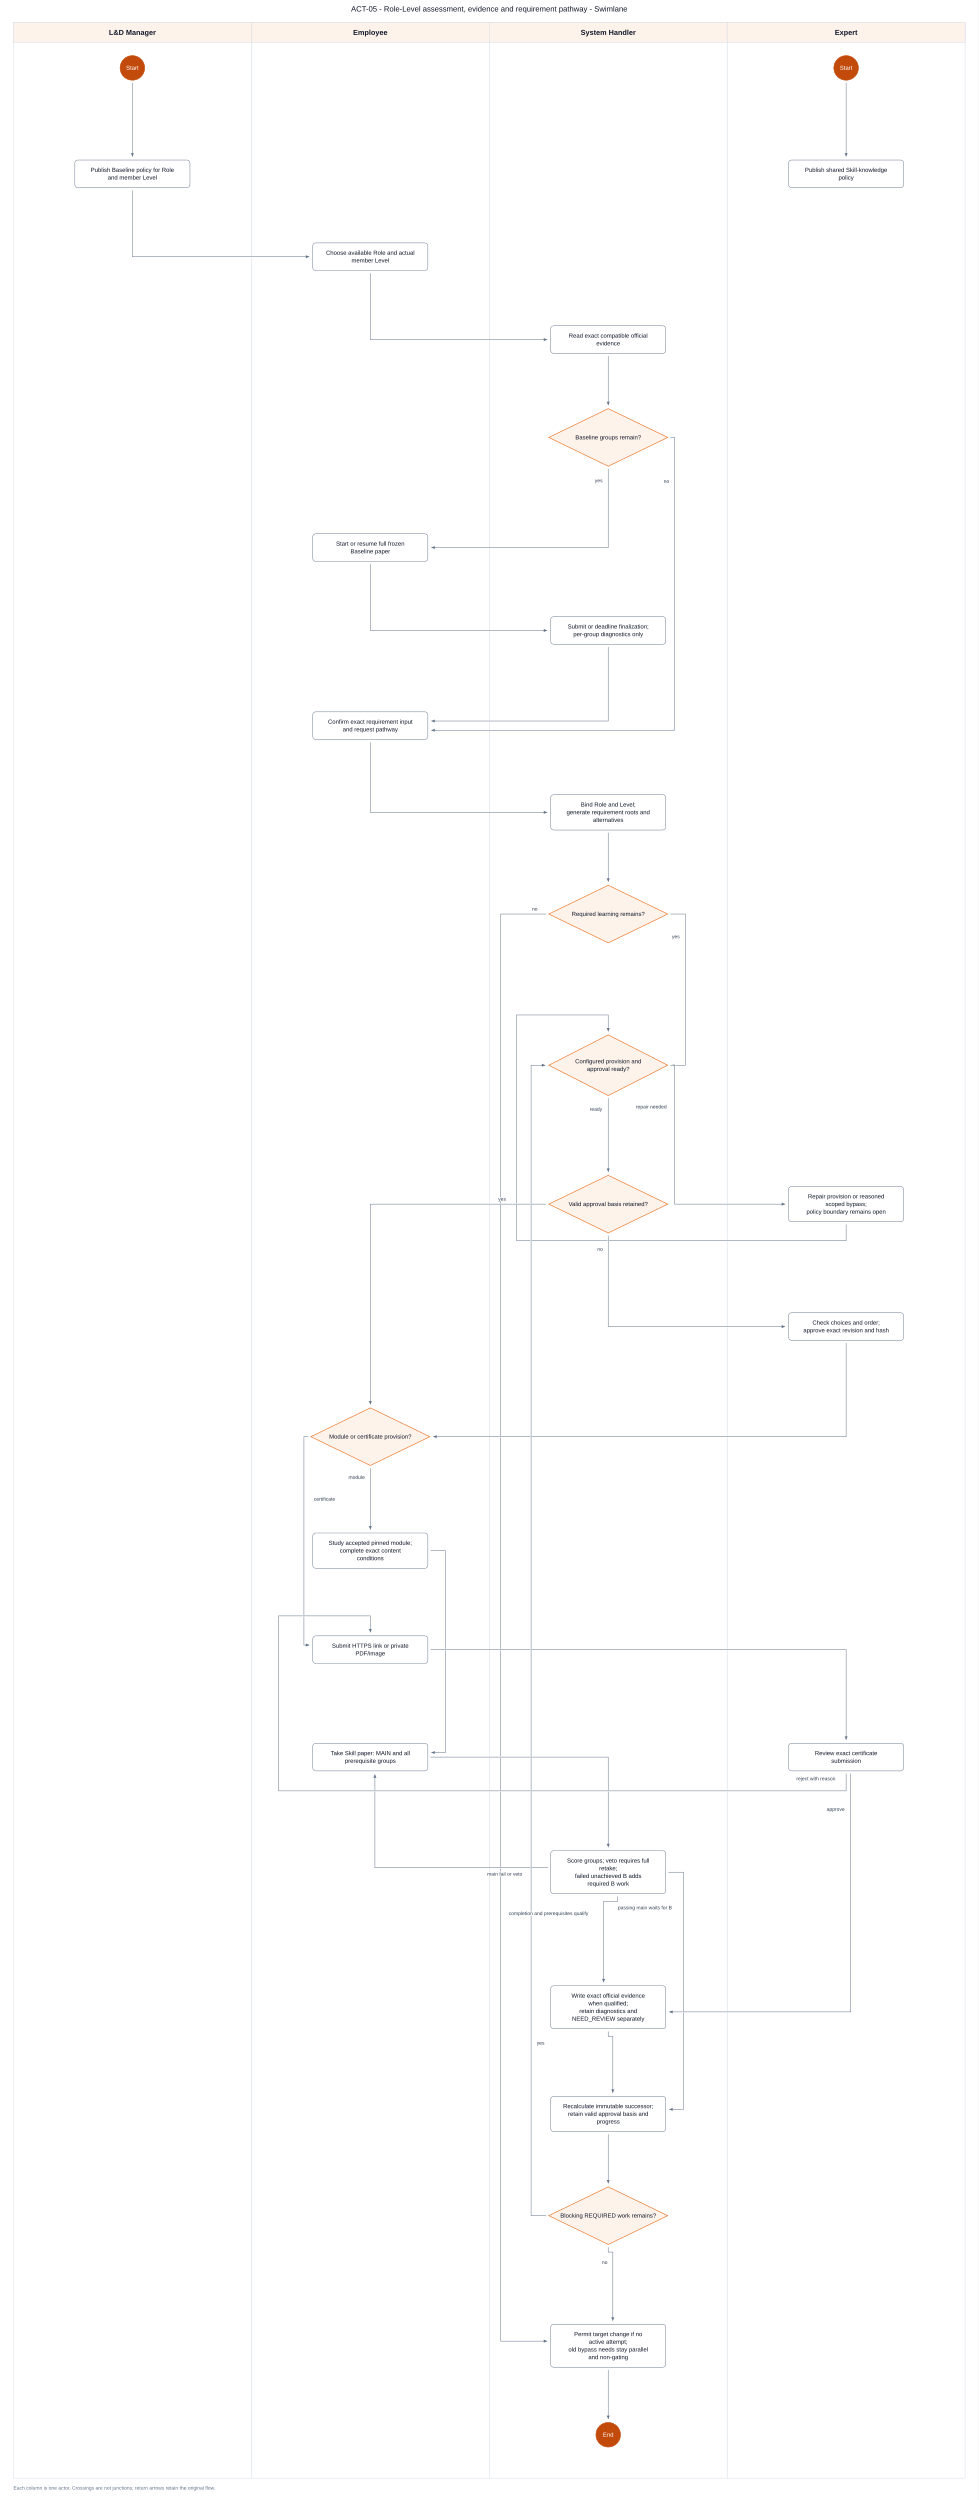
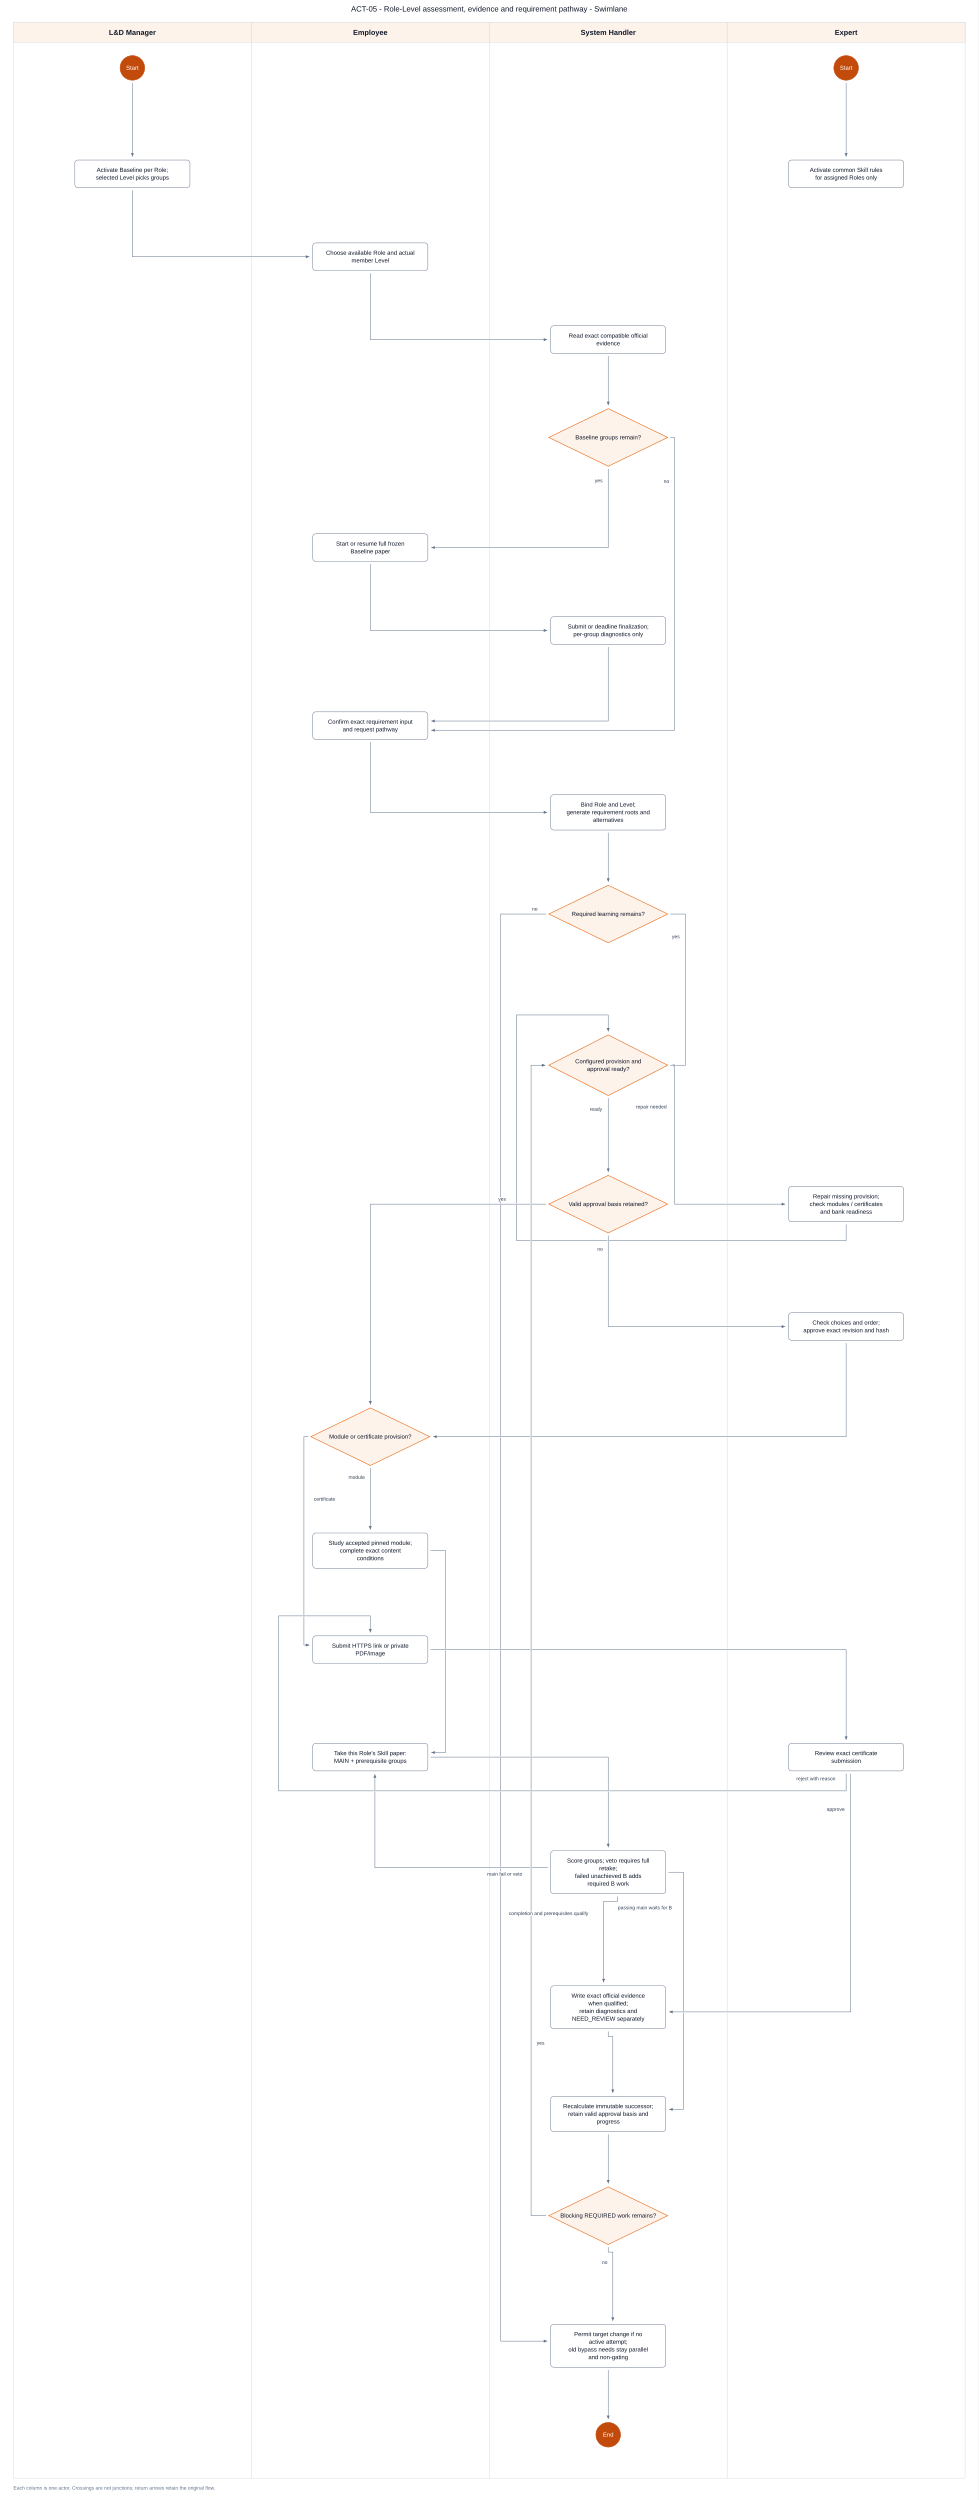
<svg xmlns="http://www.w3.org/2000/svg" width="2550" height="6515" viewBox="0 0 2550 6515" role="img" aria-labelledby="title desc">
  <rect width="100%" height="100%" fill="white" />
  <g font-family="Arial, sans-serif">
    <text x="1275" y="30" text-anchor="middle" font-size="20" fill="#0f1729">ACT-05 - Role-Level assessment, evidence and requirement pathway - Swimlane</text>
    <g data-lane="L&amp;D Manager">
      <rect x="35" y="58" width="620" height="6400" fill="white" stroke="#cbd5e1" stroke-width="1" />
      <rect x="35" y="58" width="620" height="52" fill="#fef3eb" stroke="#cbd5e1" stroke-width="1" />
      <text class="lane-header" x="345" y="91" text-anchor="middle" font-size="19" font-weight="700" fill="#0f1729">L&amp;D Manager</text>
    </g>
    <g data-lane="Employee">
      <rect x="655" y="58" width="620" height="6400" fill="white" stroke="#cbd5e1" stroke-width="1" />
      <rect x="655" y="58" width="620" height="52" fill="#fef3eb" stroke="#cbd5e1" stroke-width="1" />
      <text class="lane-header" x="965" y="91" text-anchor="middle" font-size="19" font-weight="700" fill="#0f1729">Employee</text>
    </g>
    <g data-lane="System Handler">
      <rect x="1275" y="58" width="620" height="6400" fill="white" stroke="#cbd5e1" stroke-width="1" />
      <rect x="1275" y="58" width="620" height="52" fill="#fef3eb" stroke="#cbd5e1" stroke-width="1" />
      <text class="lane-header" x="1585" y="91" text-anchor="middle" font-size="19" font-weight="700" fill="#0f1729">System Handler</text>
    </g>
    <g data-lane="Expert">
      <rect x="1895" y="58" width="620" height="6400" fill="white" stroke="#cbd5e1" stroke-width="1" />
      <rect x="1895" y="58" width="620" height="52" fill="#fef3eb" stroke="#cbd5e1" stroke-width="1" />
      <text class="lane-header" x="2205" y="91" text-anchor="middle" font-size="19" font-weight="700" fill="#0f1729">Expert</text>
    </g>
    <g class="node" data-node="start" data-original="start" data-actor="L&amp;D Manager" data-kind="terminal">
      <circle cx="345" cy="177" r="32" fill="#c24a0a" stroke="#c24a0a" stroke-width="1.5" />
      <text x="345" y="182" text-anchor="middle" font-size="15.5" fill="#ffffff">Start</text>
    </g>
    <g class="node" data-node="config" data-original="config" data-actor="L&amp;D Manager" data-kind="action">
      <rect x="195" y="417" width="300" height="72" rx="8" fill="#ffffff" stroke="#64748b" stroke-width="1.2" />
-       <text x="345" y="448" text-anchor="middle" font-size="15.5" fill="#0f1729">Publish Baseline policy for Role</text>
-       <text x="345" y="468" text-anchor="middle" font-size="15.5" fill="#0f1729">and member Level</text>
+       <text x="345" y="448" text-anchor="middle" font-size="15.5" fill="#0f1729">Activate Baseline per Role;</text>
+       <text x="345" y="468" text-anchor="middle" font-size="15.5" fill="#0f1729">selected Level picks groups</text>
    </g>
    <g class="node" data-node="skillPolicy" data-original="skillPolicy" data-actor="Expert" data-kind="action">
      <rect x="2055" y="417" width="300" height="72" rx="8" fill="#ffffff" stroke="#64748b" stroke-width="1.2" />
-       <text x="2205" y="448" text-anchor="middle" font-size="15.5" fill="#0f1729">Publish shared Skill-knowledge</text>
-       <text x="2205" y="468" text-anchor="middle" font-size="15.5" fill="#0f1729">policy</text>
+       <text x="2205" y="448" text-anchor="middle" font-size="15.5" fill="#0f1729">Activate common Skill rules</text>
+       <text x="2205" y="468" text-anchor="middle" font-size="15.5" fill="#0f1729">for assigned Roles only</text>
    </g>
    <g class="node" data-node="choose" data-original="choose" data-actor="Employee" data-kind="action">
      <rect x="815" y="633" width="300" height="72" rx="8" fill="#ffffff" stroke="#64748b" stroke-width="1.2" />
      <text x="965" y="664" text-anchor="middle" font-size="15.5" fill="#0f1729">Choose available Role and actual</text>
      <text x="965" y="684" text-anchor="middle" font-size="15.5" fill="#0f1729">member Level</text>
    </g>
    <g class="node" data-node="evidence" data-original="evidence" data-actor="System Handler" data-kind="action">
      <rect x="1435" y="849" width="300" height="72" rx="8" fill="#ffffff" stroke="#64748b" stroke-width="1.2" />
      <text x="1585" y="880" text-anchor="middle" font-size="15.5" fill="#0f1729">Read exact compatible official</text>
      <text x="1585" y="900" text-anchor="middle" font-size="15.5" fill="#0f1729">evidence</text>
    </g>
    <g class="node" data-node="need" data-original="need" data-actor="System Handler" data-kind="decision">
      <polygon points="1585,1065 1740,1140 1585,1215 1430,1140" fill="#fef3eb" stroke="#e6650f" stroke-width="1.5" />
      <text x="1585" y="1145" text-anchor="middle" font-size="15.5" fill="#0f1729">Baseline groups remain?</text>
    </g>
    <g class="node" data-node="baseline" data-original="baseline" data-actor="Employee" data-kind="action">
      <rect x="815" y="1391" width="300" height="72" rx="8" fill="#ffffff" stroke="#64748b" stroke-width="1.2" />
      <text x="965" y="1422" text-anchor="middle" font-size="15.5" fill="#0f1729">Start or resume full frozen</text>
      <text x="965" y="1442" text-anchor="middle" font-size="15.5" fill="#0f1729">Baseline paper</text>
    </g>
    <g class="node" data-node="finish" data-original="finish" data-actor="System Handler" data-kind="action">
      <rect x="1435" y="1607" width="300" height="72" rx="8" fill="#ffffff" stroke="#64748b" stroke-width="1.2" />
      <text x="1585" y="1638" text-anchor="middle" font-size="15.5" fill="#0f1729">Submit or deadline finalization;</text>
      <text x="1585" y="1658" text-anchor="middle" font-size="15.5" fill="#0f1729">per-group diagnostics only</text>
    </g>
    <g class="node" data-node="confirm" data-original="confirm" data-actor="Employee" data-kind="action">
      <rect x="815" y="1855" width="300" height="72" rx="8" fill="#ffffff" stroke="#64748b" stroke-width="1.2" />
      <text x="965" y="1886" text-anchor="middle" font-size="15.5" fill="#0f1729">Confirm exact requirement input</text>
      <text x="965" y="1906" text-anchor="middle" font-size="15.5" fill="#0f1729">and request pathway</text>
    </g>
    <g class="node" data-node="bind" data-original="bind" data-actor="System Handler" data-kind="action">
      <rect x="1435" y="2071" width="300" height="92" rx="8" fill="#ffffff" stroke="#64748b" stroke-width="1.2" />
      <text x="1585" y="2102" text-anchor="middle" font-size="15.5" fill="#0f1729">Bind Role and Level;</text>
      <text x="1585" y="2122" text-anchor="middle" font-size="15.5" fill="#0f1729">generate requirement roots and</text>
      <text x="1585" y="2142" text-anchor="middle" font-size="15.5" fill="#0f1729">alternatives</text>
    </g>
    <g class="node" data-node="review" data-original="review" data-actor="Expert" data-kind="action">
      <rect x="2055" y="3421" width="300" height="72" rx="8" fill="#ffffff" stroke="#64748b" stroke-width="1.2" />
      <text x="2205" y="3452" text-anchor="middle" font-size="15.5" fill="#0f1729">Check choices and order;</text>
      <text x="2205" y="3472" text-anchor="middle" font-size="15.5" fill="#0f1729">approve exact revision and hash</text>
    </g>
    <g class="node" data-node="admission" data-original="admission" data-actor="System Handler" data-kind="decision">
      <polygon points="1585,2697 1740,2776 1585,2855 1430,2776" fill="#fef3eb" stroke="#e6650f" stroke-width="1.5" />
      <text x="1585" y="2771" text-anchor="middle" font-size="15.5" fill="#0f1729">Configured provision and</text>
      <text x="1585" y="2791" text-anchor="middle" font-size="15.5" fill="#0f1729">approval ready?</text>
    </g>
    <g class="node" data-node="repair" data-original="repair" data-actor="Expert" data-kind="action">
      <rect x="2055" y="3092" width="300" height="92" rx="8" fill="#ffffff" stroke="#64748b" stroke-width="1.2" />
-       <text x="2205" y="3123" text-anchor="middle" font-size="15.5" fill="#0f1729">Repair provision or reasoned</text>
-       <text x="2205" y="3143" text-anchor="middle" font-size="15.5" fill="#0f1729">scoped bypass;</text>
-       <text x="2205" y="3163" text-anchor="middle" font-size="15.5" fill="#0f1729">policy boundary remains open</text>
+       <text x="2205" y="3123" text-anchor="middle" font-size="15.5" fill="#0f1729">Repair missing provision;</text>
+       <text x="2205" y="3143" text-anchor="middle" font-size="15.5" fill="#0f1729">check modules / certificates</text>
+       <text x="2205" y="3163" text-anchor="middle" font-size="15.5" fill="#0f1729">and bank readiness</text>
    </g>
    <g class="node" data-node="option" data-original="option" data-actor="Employee" data-kind="decision">
      <polygon points="965,3669 1120,3744 965,3819 810,3744" fill="#fef3eb" stroke="#e6650f" stroke-width="1.5" />
      <text x="965" y="3749" text-anchor="middle" font-size="15.5" fill="#0f1729">Module or certificate provision?</text>
    </g>
    <g class="node" data-node="learn" data-original="learn" data-actor="Employee" data-kind="action">
      <rect x="815" y="3995" width="300" height="92" rx="8" fill="#ffffff" stroke="#64748b" stroke-width="1.2" />
      <text x="965" y="4026" text-anchor="middle" font-size="15.5" fill="#0f1729">Study accepted pinned module;</text>
      <text x="965" y="4046" text-anchor="middle" font-size="15.5" fill="#0f1729">complete exact content</text>
      <text x="965" y="4066" text-anchor="middle" font-size="15.5" fill="#0f1729">conditions</text>
    </g>
    <g class="node" data-node="assess" data-original="assess" data-actor="Employee" data-kind="action">
      <rect x="815" y="4543" width="300" height="72" rx="8" fill="#ffffff" stroke="#64748b" stroke-width="1.2" />
-       <text x="965" y="4574" text-anchor="middle" font-size="15.5" fill="#0f1729">Take Skill paper: MAIN and all</text>
-       <text x="965" y="4594" text-anchor="middle" font-size="15.5" fill="#0f1729">prerequisite groups</text>
+       <text x="965" y="4574" text-anchor="middle" font-size="15.5" fill="#0f1729">Take this Role's Skill paper:</text>
+       <text x="965" y="4594" text-anchor="middle" font-size="15.5" fill="#0f1729">MAIN + prerequisite groups</text>
    </g>
    <g class="node" data-node="evaluate" data-original="evaluate" data-actor="System Handler" data-kind="action">
      <rect x="1435" y="4823" width="300" height="112" rx="8" fill="#ffffff" stroke="#64748b" stroke-width="1.2" />
      <text x="1585" y="4854" text-anchor="middle" font-size="15.5" fill="#0f1729">Score groups; veto requires full</text>
      <text x="1585" y="4874" text-anchor="middle" font-size="15.5" fill="#0f1729">retake;</text>
      <text x="1585" y="4894" text-anchor="middle" font-size="15.5" fill="#0f1729">failed unachieved B adds</text>
      <text x="1585" y="4914" text-anchor="middle" font-size="15.5" fill="#0f1729">required B work</text>
    </g>
    <g class="node" data-node="cert" data-original="cert" data-actor="Employee" data-kind="action">
      <rect x="815" y="4263" width="300" height="72" rx="8" fill="#ffffff" stroke="#64748b" stroke-width="1.2" />
      <text x="965" y="4294" text-anchor="middle" font-size="15.5" fill="#0f1729">Submit HTTPS link or private</text>
      <text x="965" y="4314" text-anchor="middle" font-size="15.5" fill="#0f1729">PDF/image</text>
    </g>
    <g class="node" data-node="certReview" data-original="certReview" data-actor="Expert" data-kind="action">
      <rect x="2055" y="4543" width="300" height="72" rx="8" fill="#ffffff" stroke="#64748b" stroke-width="1.2" />
      <text x="2205" y="4574" text-anchor="middle" font-size="15.5" fill="#0f1729">Review exact certificate</text>
      <text x="2205" y="4594" text-anchor="middle" font-size="15.5" fill="#0f1729">submission</text>
    </g>
    <g class="node" data-node="award" data-original="award" data-actor="System Handler" data-kind="action">
      <rect x="1435" y="5175" width="300" height="112" rx="8" fill="#ffffff" stroke="#64748b" stroke-width="1.2" />
      <text x="1585" y="5206" text-anchor="middle" font-size="15.5" fill="#0f1729">Write exact official evidence</text>
      <text x="1585" y="5226" text-anchor="middle" font-size="15.5" fill="#0f1729">when qualified;</text>
      <text x="1585" y="5246" text-anchor="middle" font-size="15.5" fill="#0f1729">retain diagnostics and</text>
      <text x="1585" y="5266" text-anchor="middle" font-size="15.5" fill="#0f1729">NEED_REVIEW separately</text>
    </g>
    <g class="node" data-node="recalc" data-original="recalc" data-actor="System Handler" data-kind="action">
      <rect x="1435" y="5463" width="300" height="92" rx="8" fill="#ffffff" stroke="#64748b" stroke-width="1.2" />
      <text x="1585" y="5494" text-anchor="middle" font-size="15.5" fill="#0f1729">Recalculate immutable successor;</text>
      <text x="1585" y="5514" text-anchor="middle" font-size="15.5" fill="#0f1729">retain valid approval basis and</text>
      <text x="1585" y="5534" text-anchor="middle" font-size="15.5" fill="#0f1729">progress</text>
    </g>
    <g class="node" data-node="block" data-original="block" data-actor="System Handler" data-kind="decision">
      <polygon points="1585,5699 1740,5774 1585,5849 1430,5774" fill="#fef3eb" stroke="#e6650f" stroke-width="1.5" />
      <text x="1585" y="5779" text-anchor="middle" font-size="15.5" fill="#0f1729">Blocking REQUIRED work remains?</text>
    </g>
    <g class="node" data-node="release" data-original="release" data-actor="System Handler" data-kind="action">
      <rect x="1435" y="6057" width="300" height="112" rx="8" fill="#ffffff" stroke="#64748b" stroke-width="1.2" />
      <text x="1585" y="6088" text-anchor="middle" font-size="15.5" fill="#0f1729">Permit target change if no</text>
      <text x="1585" y="6108" text-anchor="middle" font-size="15.5" fill="#0f1729">active attempt;</text>
      <text x="1585" y="6128" text-anchor="middle" font-size="15.5" fill="#0f1729">old bypass needs stay parallel</text>
      <text x="1585" y="6148" text-anchor="middle" font-size="15.5" fill="#0f1729">and non-gating</text>
    </g>
    <g class="node" data-node="done" data-original="done" data-actor="System Handler" data-kind="terminal">
      <circle cx="1585" cy="6345" r="32" fill="#c24a0a" stroke="#c24a0a" stroke-width="1.5" />
      <text x="1585" y="6350" text-anchor="middle" font-size="15.5" fill="#ffffff">End</text>
    </g>
    <g class="node" data-node="skillStart" data-original="skillStart" data-actor="Expert" data-kind="terminal">
      <circle cx="2205" cy="177" r="32" fill="#c24a0a" stroke="#c24a0a" stroke-width="1.5" />
      <text x="2205" y="182" text-anchor="middle" font-size="15.5" fill="#ffffff">Start</text>
    </g>
    <g class="node" data-node="required" data-original="required" data-actor="System Handler" data-kind="decision">
      <polygon points="1585,2307 1740,2382 1585,2457 1430,2382" fill="#fef3eb" stroke="#e6650f" stroke-width="1.5" />
      <text x="1585" y="2387" text-anchor="middle" font-size="15.5" fill="#0f1729">Required learning remains?</text>
    </g>
    <g class="node" data-node="reviewed" data-original="reviewed" data-actor="System Handler" data-kind="decision">
      <polygon points="1585,3063 1740,3138 1585,3213 1430,3138" fill="#fef3eb" stroke="#e6650f" stroke-width="1.5" />
      <text x="1585" y="3143" text-anchor="middle" font-size="15.5" fill="#0f1729">Valid approval basis retained?</text>
    </g>
    <path d="M345 216 L345 408" fill="none" stroke="white" stroke-width="4" />
    <path data-edge="start|config|" d="M345 216 L345 408" fill="none" stroke="#64748b" stroke-width="1.3" />
    <polygon data-arrowhead="start|config|" points="341,399 345,408 349,399" fill="#64748b" />
    <path d="M345 496 L345 669 L806 669" fill="none" stroke="white" stroke-width="4" />
    <path data-edge="config|choose|" d="M345 496 L345 669 L806 669" fill="none" stroke="#64748b" stroke-width="1.3" />
    <polygon data-arrowhead="config|choose|" points="797,673 806,669 797,665" fill="#64748b" />
    <path d="M965 712 L965 885 L1426 885" fill="none" stroke="white" stroke-width="4" />
    <path data-edge="choose|evidence|" d="M965 712 L965 885 L1426 885" fill="none" stroke="#64748b" stroke-width="1.3" />
    <polygon data-arrowhead="choose|evidence|" points="1417,889 1426,885 1417,881" fill="#64748b" />
    <path d="M1585 928 L1585 1056" fill="none" stroke="white" stroke-width="4" />
    <path data-edge="evidence|need|" d="M1585 928 L1585 1056" fill="none" stroke="#64748b" stroke-width="1.3" />
    <polygon data-arrowhead="evidence|need|" points="1581,1047 1585,1056 1589,1047" fill="#64748b" />
    <path d="M2205 216 L2205 408" fill="none" stroke="white" stroke-width="4" />
    <path data-edge="skillStart|skillPolicy|" d="M2205 216 L2205 408" fill="none" stroke="#64748b" stroke-width="1.3" />
    <polygon data-arrowhead="skillStart|skillPolicy|" points="2201,399 2205,408 2209,399" fill="#64748b" />
    <path d="M1585 1222 L1585 1427 L1124 1427" fill="none" stroke="white" stroke-width="4" />
    <path data-edge="need|baseline|yes" d="M1585 1222 L1585 1427 L1124 1427" fill="none" stroke="#64748b" stroke-width="1.3" />
    <polygon data-arrowhead="need|baseline|yes" points="1133,1423 1124,1427 1133,1431" fill="#64748b" />
    <path d="M965 1470 L965 1643 L1426 1643" fill="none" stroke="white" stroke-width="4" />
    <path data-edge="baseline|finish|" d="M965 1470 L965 1643 L1426 1643" fill="none" stroke="#64748b" stroke-width="1.3" />
    <polygon data-arrowhead="baseline|finish|" points="1417,1647 1426,1643 1417,1639" fill="#64748b" />
    <path d="M1585 1686 L1585 1879 L1124 1879" fill="none" stroke="white" stroke-width="4" />
    <path data-edge="finish|confirm|" d="M1585 1686 L1585 1879 L1124 1879" fill="none" stroke="#64748b" stroke-width="1.3" />
    <polygon data-arrowhead="finish|confirm|" points="1133,1875 1124,1879 1133,1883" fill="#64748b" />
    <path d="M1747 1140 L1758 1140 L1758 1903 L1124 1903" fill="none" stroke="white" stroke-width="4" />
    <path data-edge="need|confirm|no" d="M1747 1140 L1758 1140 L1758 1903 L1124 1903" fill="none" stroke="#64748b" stroke-width="1.3" />
    <polygon data-arrowhead="need|confirm|no" points="1133,1899 1124,1903 1133,1907" fill="#64748b" />
    <path d="M965 1934 L965 2117 L1426 2117" fill="none" stroke="white" stroke-width="4" />
    <path data-edge="confirm|bind|" d="M965 1934 L965 2117 L1426 2117" fill="none" stroke="#64748b" stroke-width="1.3" />
    <polygon data-arrowhead="confirm|bind|" points="1417,2121 1426,2117 1417,2113" fill="#64748b" />
    <path d="M1585 2170 L1585 2298" fill="none" stroke="white" stroke-width="4" />
    <path data-edge="bind|required|" d="M1585 2170 L1585 2298" fill="none" stroke="#64748b" stroke-width="1.3" />
    <polygon data-arrowhead="bind|required|" points="1581,2289 1585,2298 1589,2289" fill="#64748b" />
    <path d="M1747 2382 L1786 2382 L1786 2776 L1749 2776" fill="none" stroke="white" stroke-width="4" />
    <path data-edge="required|admission|yes" d="M1747 2382 L1786 2382 L1786 2776 L1749 2776" fill="none" stroke="#64748b" stroke-width="1.3" />
    <polygon data-arrowhead="required|admission|yes" points="1758,2772 1749,2776 1758,2780" fill="#64748b" />
    <path d="M1423 2382 L1305 2382 L1305 6101 L1426 6101" fill="none" stroke="white" stroke-width="4" />
    <path data-edge="required|release|no" d="M1423 2382 L1305 2382 L1305 6101 L1426 6101" fill="none" stroke="#64748b" stroke-width="1.3" />
    <polygon data-arrowhead="required|release|no" points="1417,6105 1426,6101 1417,6097" fill="#64748b" />
    <path d="M1747 2776 L1758 2776 L1758 3138 L2046 3138" fill="none" stroke="white" stroke-width="4" />
    <path data-edge="admission|repair|repair needed" d="M1747 2776 L1758 2776 L1758 3138 L2046 3138" fill="none" stroke="#64748b" stroke-width="1.3" />
    <polygon data-arrowhead="admission|repair|repair needed" points="2037,3142 2046,3138 2037,3134" fill="#64748b" />
    <path d="M2205 3191 L2205 3233 L1346 3233 L1346 2645 L1585 2645 L1585 2688" fill="none" stroke="white" stroke-width="4" />
    <path data-edge="repair|admission|" d="M2205 3191 L2205 3233 L1346 3233 L1346 2645 L1585 2645 L1585 2688" fill="none" stroke="#64748b" stroke-width="1.3" />
    <polygon data-arrowhead="repair|admission|" points="1581,2679 1585,2688 1589,2679" fill="#64748b" />
    <path d="M1585 2862 L1585 3054" fill="none" stroke="white" stroke-width="4" />
    <path data-edge="admission|reviewed|ready" d="M1585 2862 L1585 3054" fill="none" stroke="#64748b" stroke-width="1.3" />
    <polygon data-arrowhead="admission|reviewed|ready" points="1581,3045 1585,3054 1589,3045" fill="#64748b" />
    <path d="M1423 3138 L965 3138 L965 3660" fill="none" stroke="white" stroke-width="4" />
    <path data-edge="reviewed|option|yes" d="M1423 3138 L965 3138 L965 3660" fill="none" stroke="#64748b" stroke-width="1.3" />
    <polygon data-arrowhead="reviewed|option|yes" points="961,3651 965,3660 969,3651" fill="#64748b" />
    <path d="M1585 3220 L1585 3457 L2046 3457" fill="none" stroke="white" stroke-width="4" />
    <path data-edge="reviewed|review|no" d="M1585 3220 L1585 3457 L2046 3457" fill="none" stroke="#64748b" stroke-width="1.3" />
    <polygon data-arrowhead="reviewed|review|no" points="2037,3461 2046,3457 2037,3453" fill="#64748b" />
    <path d="M2205 3500 L2205 3744 L1129 3744" fill="none" stroke="white" stroke-width="4" />
    <path data-edge="review|option|" d="M2205 3500 L2205 3744 L1129 3744" fill="none" stroke="#64748b" stroke-width="1.3" />
    <polygon data-arrowhead="review|option|" points="1138,3740 1129,3744 1138,3748" fill="#64748b" />
    <path d="M965 3826 L965 3986" fill="none" stroke="white" stroke-width="4" />
    <path data-edge="option|learn|module" d="M965 3826 L965 3986" fill="none" stroke="#64748b" stroke-width="1.3" />
    <polygon data-arrowhead="option|learn|module" points="961,3977 965,3986 969,3977" fill="#64748b" />
    <path d="M1122 4041 L1161 4041 L1161 4567 L1124 4567" fill="none" stroke="white" stroke-width="4" />
    <path data-edge="learn|assess|" d="M1122 4041 L1161 4041 L1161 4567 L1124 4567" fill="none" stroke="#64748b" stroke-width="1.3" />
    <polygon data-arrowhead="learn|assess|" points="1133,4563 1124,4567 1133,4571" fill="#64748b" />
    <path d="M1122 4579 L1585 4579 L1585 4814" fill="none" stroke="white" stroke-width="4" />
    <path data-edge="assess|evaluate|" d="M1122 4579 L1585 4579 L1585 4814" fill="none" stroke="#64748b" stroke-width="1.3" />
    <polygon data-arrowhead="assess|evaluate|" points="1581,4805 1585,4814 1589,4805" fill="#64748b" />
    <path d="M1428 4867 L977 4867 L977 4624" fill="none" stroke="white" stroke-width="4" />
    <path data-edge="evaluate|assess|main fail or veto" d="M1428 4867 L977 4867 L977 4624" fill="none" stroke="#64748b" stroke-width="1.3" />
    <polygon data-arrowhead="evaluate|assess|main fail or veto" points="981,4633 977,4624 973,4633" fill="#64748b" />
    <path d="M1742 4879 L1781 4879 L1781 5497 L1744 5497" fill="none" stroke="white" stroke-width="4" />
    <path data-edge="evaluate|recalc|passing main waits for B" d="M1742 4879 L1781 4879 L1781 5497 L1744 5497" fill="none" stroke="#64748b" stroke-width="1.3" />
    <polygon data-arrowhead="evaluate|recalc|passing main waits for B" points="1753,5493 1744,5497 1753,5501" fill="#64748b" />
    <path d="M1609 4942 L1609 4955 L1573 4955 L1573 5166" fill="none" stroke="white" stroke-width="4" />
    <path data-edge="evaluate|award|completion and prerequisites qualify" d="M1609 4942 L1609 4955 L1573 4955 L1573 5166" fill="none" stroke="#64748b" stroke-width="1.3" />
    <polygon data-arrowhead="evaluate|award|completion and prerequisites qualify" points="1569,5157 1573,5166 1577,5157" fill="#64748b" />
    <path d="M803 3744 L792 3744 L792 4287 L806 4287" fill="none" stroke="white" stroke-width="4" />
    <path data-edge="option|cert|certificate" d="M803 3744 L792 3744 L792 4287 L806 4287" fill="none" stroke="#64748b" stroke-width="1.3" />
    <polygon data-arrowhead="option|cert|certificate" points="797,4291 806,4287 797,4283" fill="#64748b" />
    <path d="M1122 4299 L2205 4299 L2205 4534" fill="none" stroke="white" stroke-width="4" />
    <path data-edge="cert|certReview|" d="M1122 4299 L2205 4299 L2205 4534" fill="none" stroke="#64748b" stroke-width="1.3" />
    <polygon data-arrowhead="cert|certReview|" points="2201,4525 2205,4534 2209,4525" fill="#64748b" />
    <path d="M2205 4622 L2205 4667 L726 4667 L726 4211 L965 4211 L965 4254" fill="none" stroke="white" stroke-width="4" />
    <path data-edge="certReview|cert|reject with reason" d="M2205 4622 L2205 4667 L726 4667 L726 4211 L965 4211 L965 4254" fill="none" stroke="#64748b" stroke-width="1.3" />
    <polygon data-arrowhead="certReview|cert|reject with reason" points="961,4245 965,4254 969,4245" fill="#64748b" />
    <path d="M2217 4622 L2217 5243 L1744 5243" fill="none" stroke="white" stroke-width="4" />
    <path data-edge="certReview|award|approve" d="M2217 4622 L2217 5243 L1744 5243" fill="none" stroke="#64748b" stroke-width="1.3" />
    <polygon data-arrowhead="certReview|award|approve" points="1753,5239 1744,5243 1753,5247" fill="#64748b" />
    <path d="M1585 5294 L1585 5307 L1597 5307 L1597 5454" fill="none" stroke="white" stroke-width="4" />
    <path data-edge="award|recalc|" d="M1585 5294 L1585 5307 L1597 5307 L1597 5454" fill="none" stroke="#64748b" stroke-width="1.3" />
    <polygon data-arrowhead="award|recalc|" points="1593,5445 1597,5454 1601,5445" fill="#64748b" />
    <path d="M1585 5562 L1585 5690" fill="none" stroke="white" stroke-width="4" />
    <path data-edge="recalc|block|" d="M1585 5562 L1585 5690" fill="none" stroke="#64748b" stroke-width="1.3" />
    <polygon data-arrowhead="recalc|block|" points="1581,5681 1585,5690 1589,5681" fill="#64748b" />
    <path d="M1423 5774 L1384 5774 L1384 2776 L1421 2776" fill="none" stroke="white" stroke-width="4" />
    <path data-edge="block|admission|yes" d="M1423 5774 L1384 5774 L1384 2776 L1421 2776" fill="none" stroke="#64748b" stroke-width="1.3" />
    <polygon data-arrowhead="block|admission|yes" points="1412,2780 1421,2776 1412,2772" fill="#64748b" />
    <path d="M1585 5856 L1585 5869 L1597 5869 L1597 6048" fill="none" stroke="white" stroke-width="4" />
    <path data-edge="block|release|no" d="M1585 5856 L1585 5869 L1597 5869 L1597 6048" fill="none" stroke="#64748b" stroke-width="1.3" />
    <polygon data-arrowhead="block|release|no" points="1593,6039 1597,6048 1601,6039" fill="#64748b" />
    <path d="M1585 6176 L1585 6304" fill="none" stroke="white" stroke-width="4" />
    <path data-edge="release|done|" d="M1585 6176 L1585 6304" fill="none" stroke="#64748b" stroke-width="1.3" />
    <polygon data-arrowhead="release|done|" points="1581,6295 1585,6304 1589,6295" fill="#64748b" />
    <text class="edge-label" x="1560.2" y="1256.75" text-anchor="middle" font-size="13" fill="#334155" style="paint-order:stroke;stroke:white;stroke-width:4px;stroke-linejoin:round">yes</text>
    <text class="edge-label" x="1736.8" y="1258.45" text-anchor="middle" font-size="13" fill="#334155" style="paint-order:stroke;stroke:white;stroke-width:4px;stroke-linejoin:round">no</text>
    <text class="edge-label" x="1761.2" y="2445.1" text-anchor="middle" font-size="13" fill="#334155" style="paint-order:stroke;stroke:white;stroke-width:4px;stroke-linejoin:round">yes</text>
    <text class="edge-label" x="1393.5" y="2373" text-anchor="middle" font-size="13" fill="#334155" style="paint-order:stroke;stroke:white;stroke-width:4px;stroke-linejoin:round">no</text>
    <text class="edge-label" x="1697.2" y="2888.6" text-anchor="middle" font-size="13" fill="#334155" style="paint-order:stroke;stroke:white;stroke-width:4px;stroke-linejoin:round">repair needed</text>
    <text class="edge-label" x="1553" y="2894.8" text-anchor="middle" font-size="13" fill="#334155" style="paint-order:stroke;stroke:white;stroke-width:4px;stroke-linejoin:round">ready</text>
    <text class="edge-label" x="1308.5" y="3129" text-anchor="middle" font-size="13" fill="#334155" style="paint-order:stroke;stroke:white;stroke-width:4px;stroke-linejoin:round">yes</text>
    <text class="edge-label" x="1563.8" y="3259.55" text-anchor="middle" font-size="13" fill="#334155" style="paint-order:stroke;stroke:white;stroke-width:4px;stroke-linejoin:round">no</text>
    <text class="edge-label" x="929.4" y="3854" text-anchor="middle" font-size="13" fill="#334155" style="paint-order:stroke;stroke:white;stroke-width:4px;stroke-linejoin:round">module</text>
    <text class="edge-label" x="1315.25" y="4888" text-anchor="middle" font-size="13" fill="#334155" style="paint-order:stroke;stroke:white;stroke-width:4px;stroke-linejoin:round">main fail or veto</text>
    <text class="edge-label" x="1680.6" y="4975.7" text-anchor="middle" font-size="13" fill="#334155" style="paint-order:stroke;stroke:white;stroke-width:4px;stroke-linejoin:round">passing main waits for B</text>
    <text class="edge-label" x="1429.4" y="4990.65" text-anchor="middle" font-size="13" fill="#334155" style="paint-order:stroke;stroke:white;stroke-width:4px;stroke-linejoin:round">completion and prerequisites qualify</text>
    <text class="edge-label" x="845.6" y="3910.9" text-anchor="middle" font-size="13" fill="#334155" style="paint-order:stroke;stroke:white;stroke-width:4px;stroke-linejoin:round">certificate</text>
    <text class="edge-label" x="2126.2" y="4639.5" text-anchor="middle" font-size="13" fill="#334155" style="paint-order:stroke;stroke:white;stroke-width:4px;stroke-linejoin:round">reject with reason</text>
    <text class="edge-label" x="2177.8" y="4719.15" text-anchor="middle" font-size="13" fill="#334155" style="paint-order:stroke;stroke:white;stroke-width:4px;stroke-linejoin:round">approve</text>
    <text class="edge-label" x="1408.8" y="5328.3" text-anchor="middle" font-size="13" fill="#334155" style="paint-order:stroke;stroke:white;stroke-width:4px;stroke-linejoin:round">yes</text>
    <text class="edge-label" x="1575.8" y="5899.85" text-anchor="middle" font-size="13" fill="#334155" style="paint-order:stroke;stroke:white;stroke-width:4px;stroke-linejoin:round">no</text>
    <text x="35" y="6488" font-size="13" fill="#64748b">Each column is one actor. Crossings are not junctions; return arrows retain the original flow.</text>
  </g>
</svg>
